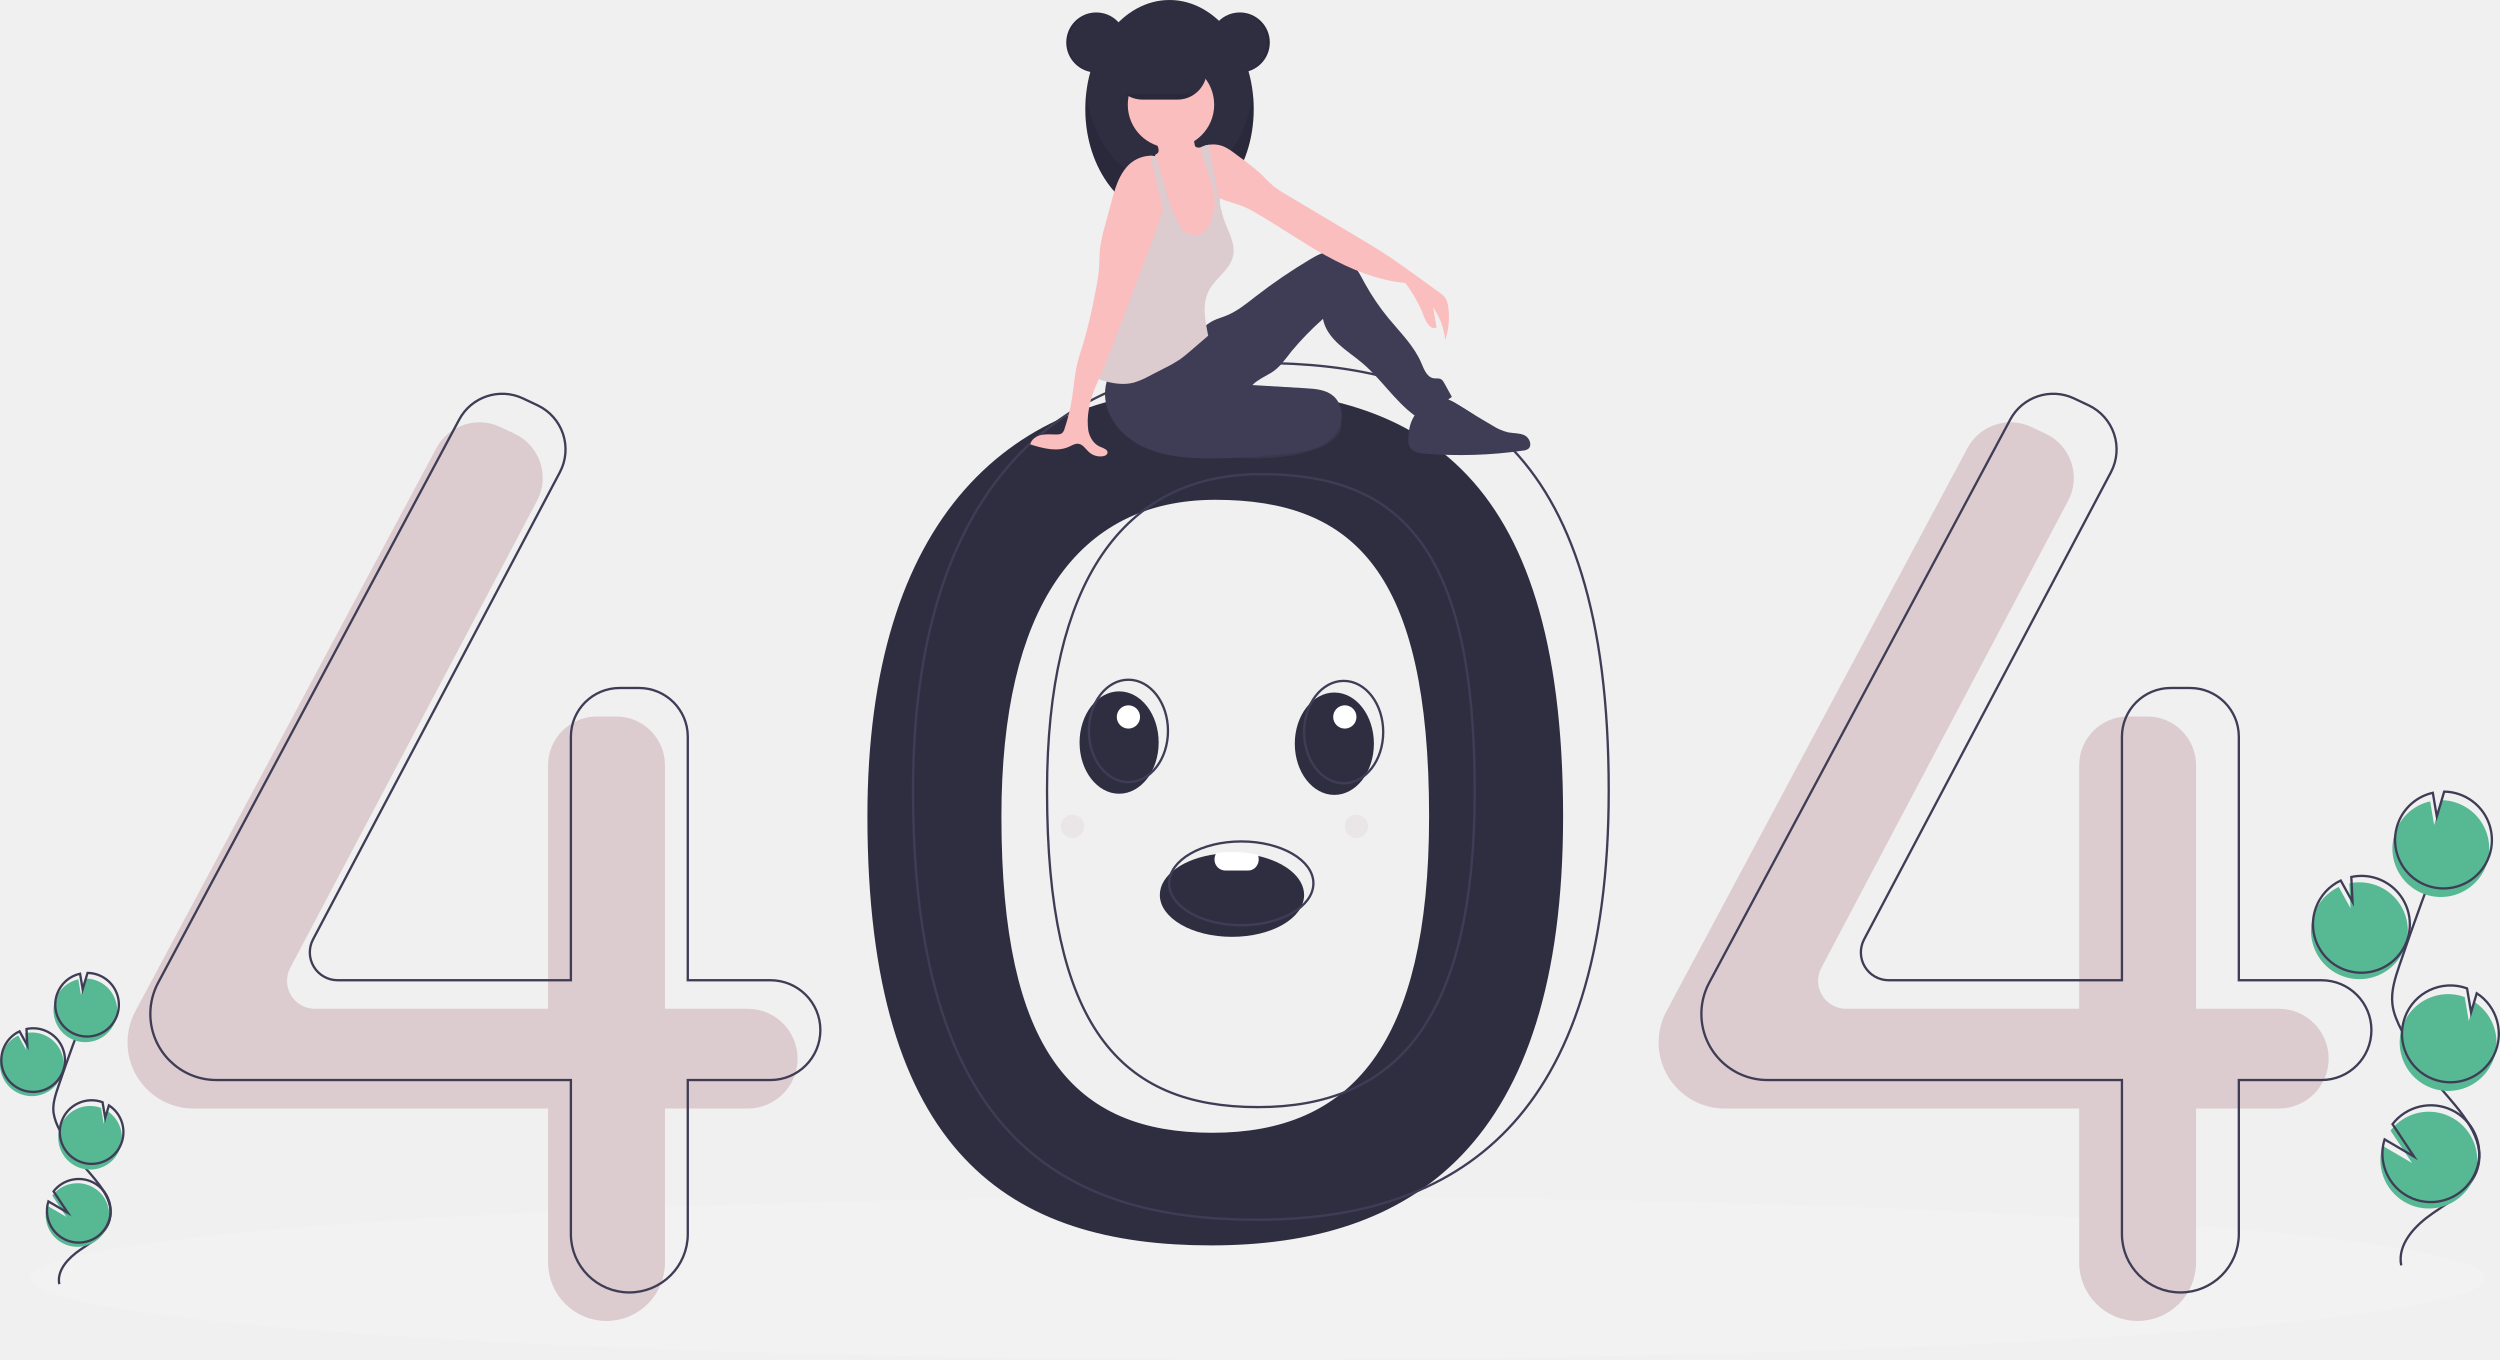
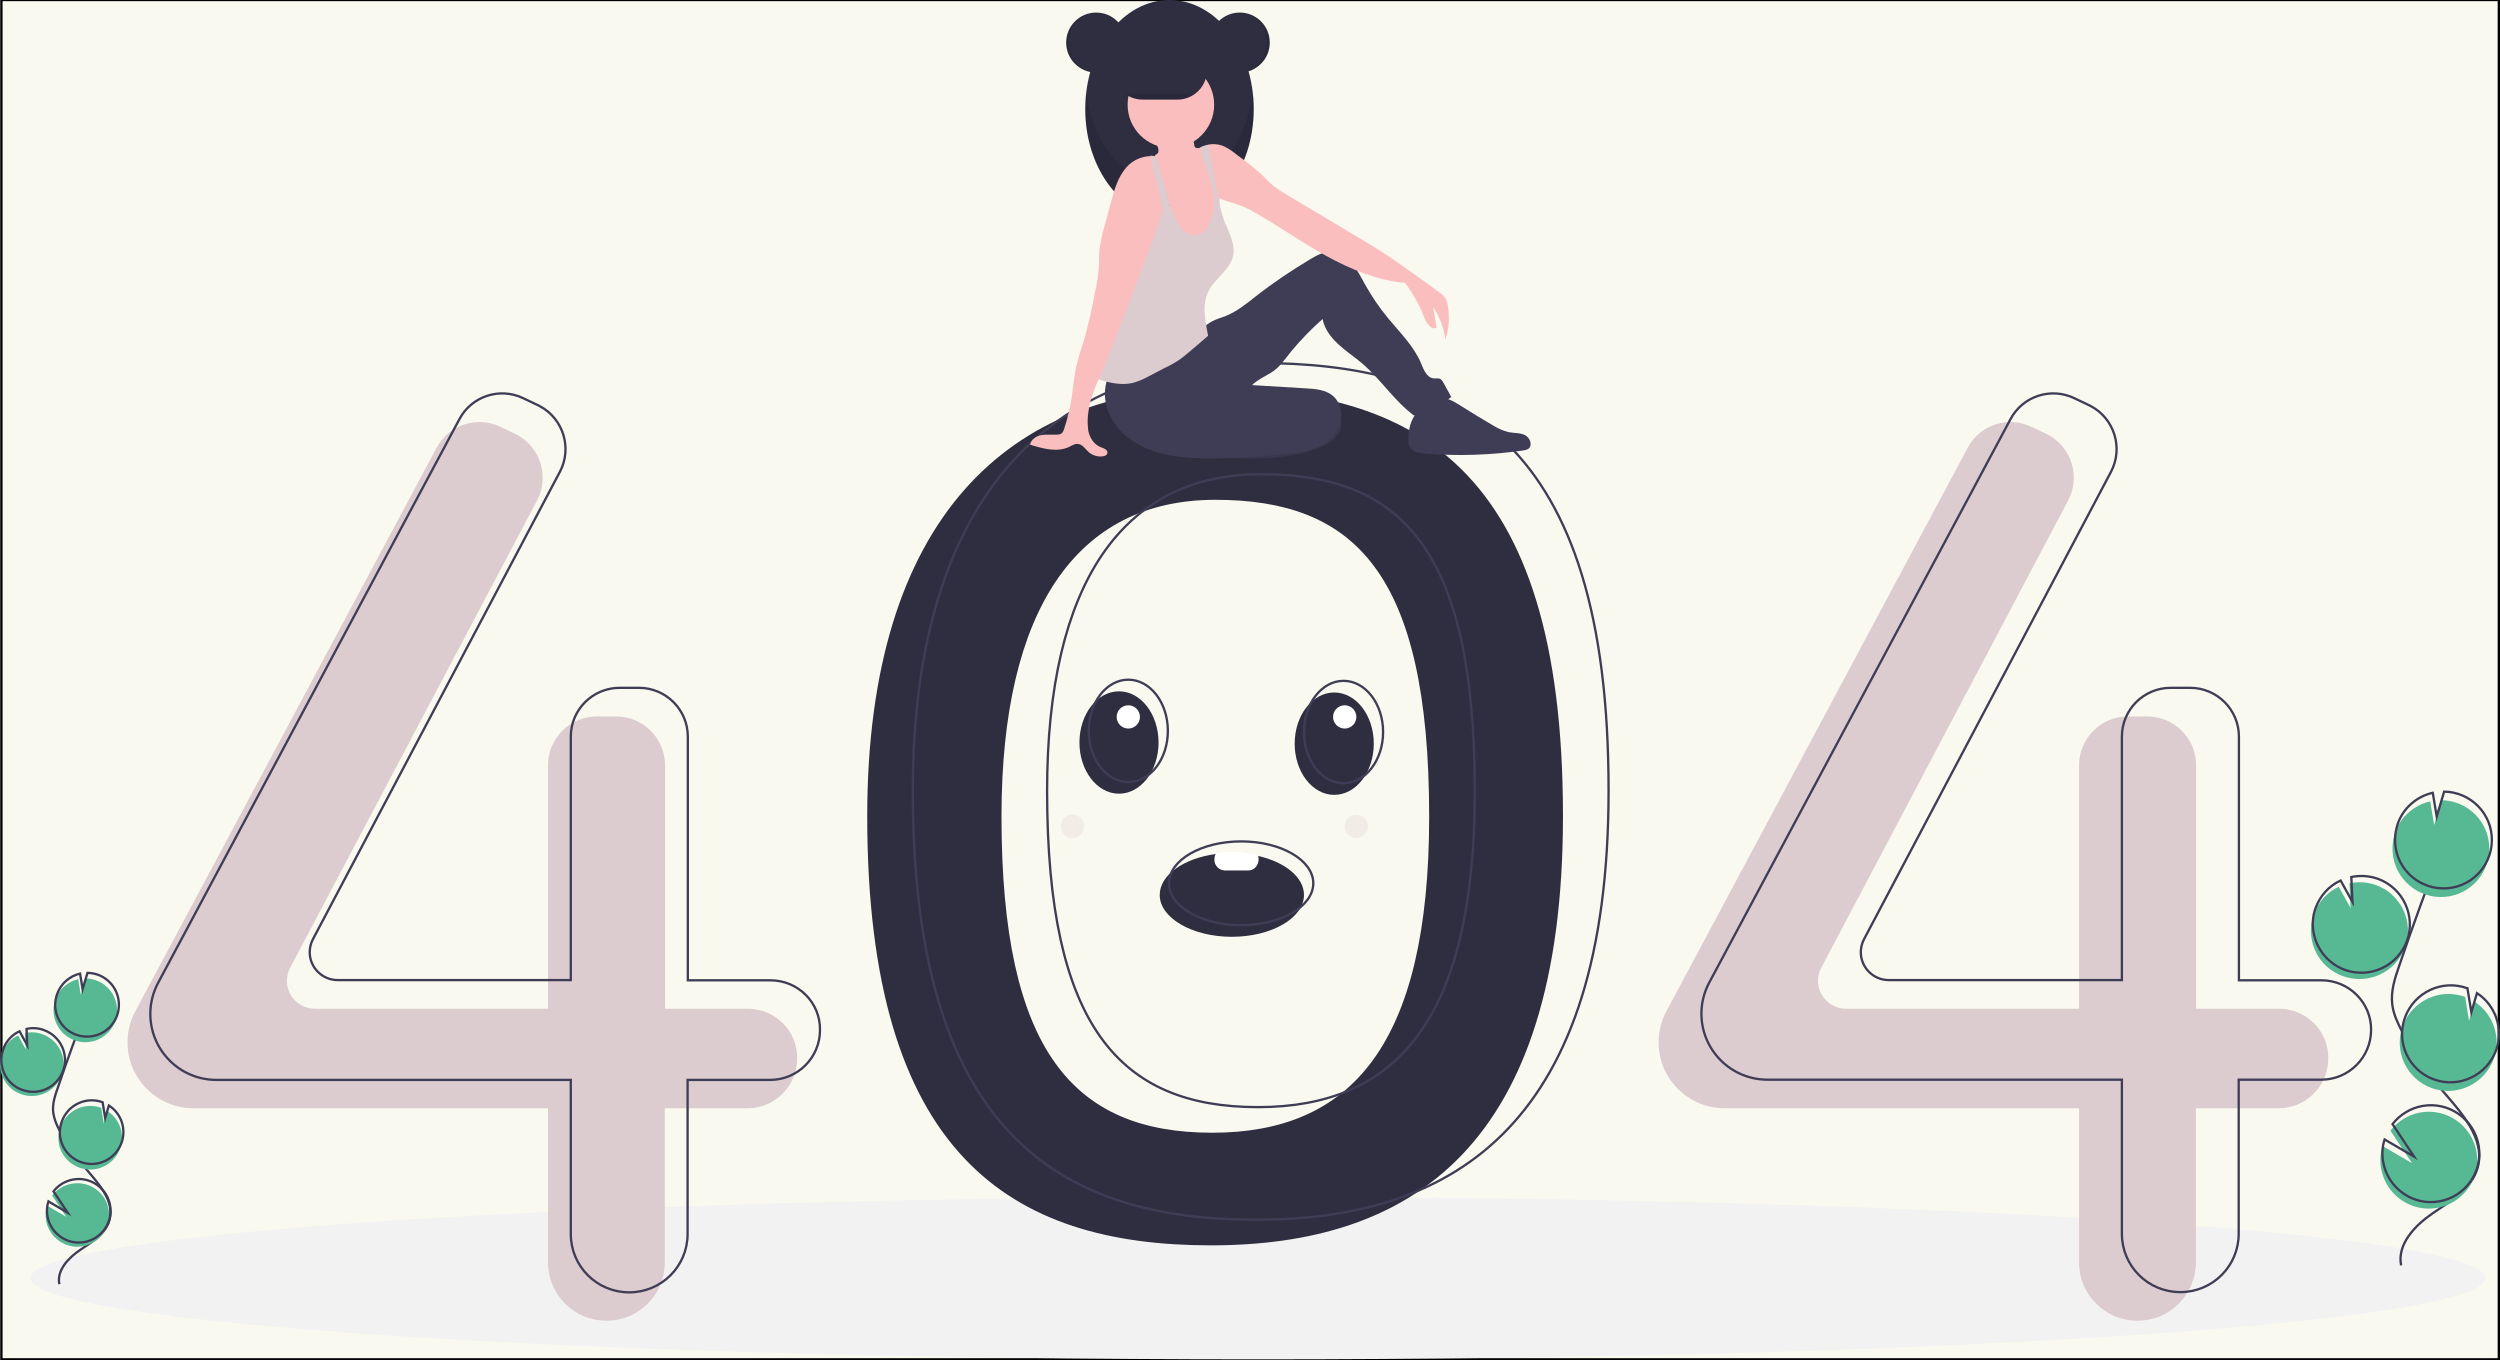
- <svg xmlns="http://www.w3.org/2000/svg" id="fd59ce54-f850-4dfc-bc34-dd7d379d600e" data-name="Layer 1" width="1074.392" height="584.231" viewBox="0 0 1074.392 584.231">
-   <ellipse cx="540.643" cy="549.309" rx="527.5" ry="34.922" fill="#f2f2f2" />
-   <path d="M583.48,324.894c-85.944,0-147.651,55.139-147.651,183.798,0,145.813,61.707,184.411,147.651,184.411s151.327-42.274,151.327-184.411C734.807,356.753,669.424,324.894,583.48,324.894Zm.565,319.808c-59.527,0-90.626-34.923-90.626-135.916,0-89.112,32.372-136.105,91.899-136.105s91.899,30.868,91.899,136.105C677.217,607.234,643.572,644.703,584.045,644.703Z" transform="translate(-63.054 -157.8845)" fill="#2f2e41" />
-   <path d="M384.365,591.401H348.831V486.762A20.956,20.956,0,0,0,327.875,465.806h-8.326a20.956,20.956,0,0,0-20.956,20.956V591.401H198.363a11.963,11.963,0,0,1-10.578-17.552l106.082-200.78A20.956,20.956,0,0,0,284.287,344.33l-6.262-2.957a20.956,20.956,0,0,0-27.429,9.07L121.214,592.475a28.416,28.416,0,0,0-3.356,13.396v0a28.416,28.416,0,0,0,28.416,28.416H298.593v66.167a25.119,25.119,0,0,0,25.119,25.119h0a25.119,25.119,0,0,0,25.119-25.119V634.287h35.534a21.443,21.443,0,0,0,21.443-21.443v0A21.443,21.443,0,0,0,384.365,591.401Z" transform="translate(-63.054 -157.8845)" fill="#dccccf" />
-   <path d="M1042.362,591.401h-35.534V486.762A20.956,20.956,0,0,0,985.872,465.806h-8.326a20.956,20.956,0,0,0-20.956,20.956V591.401H856.359a11.963,11.963,0,0,1-10.578-17.552L951.864,373.069A20.956,20.956,0,0,0,942.284,344.33l-6.262-2.957a20.956,20.956,0,0,0-27.429,9.07L779.211,592.475a28.416,28.416,0,0,0-3.356,13.396v0a28.416,28.416,0,0,0,28.416,28.416H956.589v66.167a25.119,25.119,0,0,0,25.119,25.119h0a25.119,25.119,0,0,0,25.119-25.119V634.287h35.534a21.443,21.443,0,0,0,21.443-21.443v0A21.443,21.443,0,0,0,1042.362,591.401Z" transform="translate(-63.054 -157.8845)" fill="#dccccf" />
-   <path d="M394.168,579.148H358.634V474.509a20.956,20.956,0,0,0-20.956-20.956h-8.326a20.956,20.956,0,0,0-20.956,20.956V579.148H208.165a11.963,11.963,0,0,1-10.578-17.552L303.67,360.816a20.956,20.956,0,0,0-9.58-28.739l-6.262-2.957a20.956,20.956,0,0,0-27.429,9.07L131.017,580.222a28.416,28.416,0,0,0-3.356,13.396v0a28.416,28.416,0,0,0,28.416,28.416H308.395v66.167a25.119,25.119,0,0,0,25.119,25.119h0a25.119,25.119,0,0,0,25.119-25.119V622.034h35.534a21.443,21.443,0,0,0,21.443-21.443v0A21.443,21.443,0,0,0,394.168,579.148Z" transform="translate(-63.054 -157.8845)" fill="none" stroke="#3f3d56" stroke-miterlimit="10" />
-   <path d="M1060.742,579.148h-35.534V474.509a20.956,20.956,0,0,0-20.956-20.956H995.925a20.956,20.956,0,0,0-20.956,20.956V579.148H874.739a11.963,11.963,0,0,1-10.578-17.552L970.244,360.816a20.956,20.956,0,0,0-9.58-28.739l-6.262-2.957a20.956,20.956,0,0,0-27.429,9.07L797.59,580.222a28.416,28.416,0,0,0-3.356,13.396v0a28.416,28.416,0,0,0,28.416,28.416H974.969v66.167a25.119,25.119,0,0,0,25.119,25.119h0a25.119,25.119,0,0,0,25.119-25.119V622.034h35.534a21.443,21.443,0,0,0,21.443-21.443v0A21.443,21.443,0,0,0,1060.742,579.148Z" transform="translate(-63.054 -157.8845)" fill="none" stroke="#3f3d56" stroke-miterlimit="10" />
-   <path d="M603.085,313.866c-85.944,0-147.651,55.139-147.651,183.798,0,145.813,61.707,184.411,147.651,184.411s151.327-42.274,151.327-184.411C754.412,345.725,689.029,313.866,603.085,313.866Zm.565,319.808c-59.527,0-90.626-34.923-90.626-135.916,0-89.112,32.372-136.105,91.899-136.105s91.899,30.868,91.899,136.105C696.822,596.206,663.177,633.675,603.65,633.675Z" transform="translate(-63.054 -157.8845)" fill="none" stroke="#3f3d56" stroke-miterlimit="10" />
-   <circle cx="471.141" cy="18.25" r="12.901" fill="#2f2e41" />
-   <ellipse cx="502.607" cy="46.885" rx="36.186" ry="46.885" fill="#2f2e41" />
-   <path d="M565.661,237.494c-18.128,0-33.141-17.271-35.776-39.805a60.976,60.976,0,0,0-.41,7.08c0,25.894,16.201,46.885,36.186,46.885s36.186-20.991,36.186-46.885a60.976,60.976,0,0,0-.41-7.08C598.803,220.224,583.789,237.494,565.661,237.494Z" transform="translate(-63.054 -157.8845)" opacity="0.1" />
-   <path d="M639.296,342.073c-.777,3.193-4.128,5.751-7.839,7.538-7.802,3.757-17.425,4.878-26.76,5.254a45.176,45.176,0,0,1-7.144-.132,20.537,20.537,0,0,1-12.251-5.631,1.681,1.681,0,0,1,.044-2.844c4.969-5.459,13.262-8.806,21.616-11.216,6.334-1.827,17.381-6.561,24.29-5.922C637.944,329.739,640.277,338.041,639.296,342.073Z" transform="translate(-63.054 -157.8845)" fill="#3f3d56" />
-   <path d="M639.296,342.073c-.777,3.193-4.128,5.751-7.839,7.538-7.802,3.757-17.425,4.878-26.76,5.254a45.176,45.176,0,0,1-7.144-.132,20.537,20.537,0,0,1-12.251-5.631,1.681,1.681,0,0,1,.044-2.844c4.969-5.459,13.262-8.806,21.616-11.216,6.334-1.827,17.381-6.561,24.29-5.922C637.944,329.739,640.277,338.041,639.296,342.073Z" transform="translate(-63.054 -157.8845)" opacity="0.1" />
-   <path d="M540.098,318.206a19.77,19.77,0,0,0-1.199,15.075,26.339,26.339,0,0,0,8.829,12.497c10.095,8.092,23.988,9.205,36.925,9.093a284.649,284.649,0,0,0,33.905-2.324,40.538,40.538,0,0,0,11.001-2.554c4.222-1.827,7.933-5.178,9.436-9.526s.436-9.672-3.134-12.574c-3.137-2.55-7.463-2.9-11.498-3.143l-23.088-1.387c2.281-2.308,5.318-3.614,8.096-5.292,3.685-2.226,6.134-5.965,8.813-9.335a129.001,129.001,0,0,1,13.439-13.817c.751,4.31,3.478,7.85,6.687,10.824s6.908,5.368,10.244,8.2c8.079,6.858,13.896,16.167,22.392,22.5a43.829,43.829,0,0,0,16.049-8.012l-3.302-5.981a3.94,3.94,0,0,0-1.245-1.553c-.935-.575-2.14-.279-3.225-.441-2.901-.435-4.168-3.784-5.306-6.487-3.125-7.422-9.108-13.18-14.218-19.404a98.009,98.009,0,0,1-9.996-14.723c-1.717-3.102-3.288-6.331-5.617-9.003s-5.594-4.773-9.139-4.781c-3.132-.007-6.021,1.584-8.714,3.183a230.477,230.477,0,0,0-23.63,16.099c-3.944,3.062-7.863,6.296-12.489,8.174-1.947.79-4,1.331-5.869,2.292-3.273,1.684-5.757,4.534-8.431,7.064C566.277,311.892,553.219,317.738,540.098,318.206Z" transform="translate(-63.054 -157.8845)" fill="#3f3d56" />
-   <path d="M588.374,253.983a23.774,23.774,0,0,1-1.734,8.033,10.045,10.045,0,0,1-5.768,5.573,12.375,12.375,0,0,1-5.623.182,10.882,10.882,0,0,1-4.582-1.561c-2.165-1.488-3.244-4.144-3.637-6.743-.393-2.596-.217-5.249-.469-7.863a42.944,42.944,0,0,0-1.202-6.255c-.17-.683-.343-1.362-.513-2.042-.167-.68-.33-1.359-.481-2.039-.138-.639-.267-1.281-.378-1.926-.091-.544-.173-1.092-.233-1.643a18.423,18.423,0,0,0-.809-4.811,14.607,14.607,0,0,0-1.687-2.854c-.286-.409-.563-.818-.818-1.243a5.89,5.89,0,0,1-.972-3.748,3.286,3.286,0,0,1,.148-.601c.025-.076.053-.151.085-.223A1.802,1.802,0,0,0,560.932,223.07a3.433,3.433,0,0,0-.148-1.778,11.318,11.318,0,0,0-.96-2.288c-.264-.478-1.161-1.34-1.167-1.888-.013-1.101,2.14-1.989,3.011-2.423a16.796,16.796,0,0,1,8.597-1.743c1.904.129,3.968.714,5.019,2.31.944,1.438.818,3.301,1.221,4.972a1.471,1.471,0,0,0,.299.664,1.341,1.341,0,0,0,.739.34,4.549,4.549,0,0,0,1.416.057h.003a2.931,2.931,0,0,0,.371-.054,4.957,4.957,0,0,0,2.033-.878q.585-.156,1.18-.255a.251.251,0,0,0,.047-.009c1.576,4.975,1.781,10.308,3.071,15.374.639,2.52,1.554,5.009,1.683,7.602.009.113.013.23.016.346.019.834-.047,1.674-.013,2.505a6.981,6.981,0,0,0,.126,1.114,15.611,15.611,0,0,0,.525,1.743l.009.028c.06.183.116.368.164.554.035.135.066.267.091.403l.003.009A14.938,14.938,0,0,1,588.374,253.983Z" transform="translate(-63.054 -157.8845)" fill="#fbbebe" />
-   <circle cx="503.237" cy="44.997" r="18.565" fill="#fbbebe" />
-   <path d="M684.157,304.033a30.445,30.445,0,0,0-5.236-14.103q.722,4.295,1.447,8.587a3.214,3.214,0,0,1-3.367-1.035,10.337,10.337,0,0,1-1.765-3.276,67.466,67.466,0,0,0-8.21-14.736c-11.819-.985-23.502-5.884-33.896-11.595-10.396-5.708-20.126-12.552-30.384-18.502a43.573,43.573,0,0,0-5.544-2.832c-3.21-1.287-6.812-1.954-9.855-3.468-.204-.101-.409-.208-.61-.318a12.578,12.578,0,0,1-1.945-1.306,10.344,10.344,0,0,1-.931-.856,20.351,20.351,0,0,1-3.559-5.953c-1.633-3.612-2.215-7.97-3.845-11.583a11.203,11.203,0,0,1,2.502-1.765h.003c.132-.069.264-.135.4-.198a11.94,11.94,0,0,1,2.004-.733q.585-.156,1.18-.255a.251.251,0,0,0,.047-.009,11.566,11.566,0,0,1,5.491.434c2.587.875,4.767,2.621,6.941,4.273a114.02,114.02,0,0,1,10.148,8.049c1.794,1.718,3.43,3.606,5.359,5.167a42.144,42.144,0,0,0,5.057,3.351q15.656,9.327,31.315,18.65c3.534,2.105,7.07,4.21,10.526,6.438,5.249,3.386,10.308,7.055,15.365,10.721q4.47,3.238,8.936,6.479a9.728,9.728,0,0,1,2.533,2.341,8.472,8.472,0,0,1,1.123,3.433A31.387,31.387,0,0,1,684.157,304.033Z" transform="translate(-63.054 -157.8845)" fill="#fbbebe" />
-   <path d="M592.977,267.944c-1.252,5.617-6.929,9.012-9.896,13.946-3.688,6.123-2.184,13.241-.799,20.255q-3.795,3.271-7.593,6.542c-1.397,1.199-2.794,2.404-4.298,3.464a57.351,57.351,0,0,1-6.86,3.94q-3.361,1.728-6.721,3.458a32.128,32.128,0,0,1-6.58,2.788c-4.415,1.133-9.103.34-13.471-.972a6.088,6.088,0,0,1-1.473-.601,2.394,2.394,0,0,1-.699-.632,3.911,3.911,0,0,1-.444-2.539c.444-7.351,2.24-14.547,4.031-21.69a85.26,85.26,0,0,1,3.848-12.577,85.077,85.077,0,0,1,5.415-10.151,68.368,68.368,0,0,1,7.929-11.514,18.479,18.479,0,0,0,3.675-4.739c1.117-2.549.686-5.472.913-8.247a17.148,17.148,0,0,1,1.633-6.007v-.003a17.093,17.093,0,0,1,1.743-2.882q.458,1.067.916,2.13.302.699.598,1.394.387.897.768,1.787,1.1,2.558,2.196,5.113a21.59,21.59,0,0,0,3.335,5.944,6.499,6.499,0,0,0,11.123-.853,21.261,21.261,0,0,0,2.272-6.013,19.215,19.215,0,0,0,.252-7.835c-.758-5.009-2.889-10.126-4.437-14.78a14.945,14.945,0,0,1-1.079-4.871,3.351,3.351,0,0,1,.057-.56c.009-.047.019-.098.028-.145a11.94,11.94,0,0,1,2.004-.733q.585-.156,1.18-.255,2.044,11.064,4.094,22.127c.032.173.066.346.098.522.195,1.057.393,2.115.614,3.169.198.957.412,1.91.651,2.857l.009.028c.082.321.167.639.255.957l.003.009c.242.868.513,1.731.818,2.58C590.938,257.475,594.164,262.629,592.977,267.944Z" transform="translate(-63.054 -157.8845)" fill="#dccccf" />
-   <path d="M668.321,346.877a6.583,6.583,0,0,0,.61,3.143c1.162,2.124,3.95,2.606,6.362,2.805a188.377,188.377,0,0,0,42.266-1.288,4.886,4.886,0,0,0,2.151-.668c1.99-1.395.763-4.795-1.41-5.884s-4.751-.826-7.135-1.297a22.479,22.479,0,0,1-6.678-2.896q-7.252-4.167-14.293-8.688c-2.795-1.795-6.093-3.71-9.24-2.646C672.43,332.343,668.265,337.681,668.321,346.877Z" transform="translate(-63.054 -157.8845)" fill="#3f3d56" />
-   <path d="M564.437,240.874v.003c-.022.132-.044.261-.072.39-.035.214-.076.431-.116.645-.39,1.998-.868,3.987-1.419,5.963-1.51,5.459-3.534,10.831-5.541,16.123q-8.081,21.287-16.164,42.577c-1.359,3.575-2.716,7.152-4.261,10.654-.516,1.167-1.048,2.344-1.576,3.534-1.894,4.257-3.713,8.653-4.317,13.184a27.45,27.45,0,0,0-.192,9.04c.604,2.97,2.407,5.872,5.23,6.97,1.378.538,3.351,1.259,2.974,2.69-.204.787-1.098,1.171-1.901,1.303a7.312,7.312,0,0,1-5.966-1.718c-1.507-1.337-2.665-3.417-4.67-3.641-1.388-.151-2.665.68-3.936,1.262-5.186,2.369-11.227.711-16.674-.972.428-2.206,2.643-3.66,4.843-4.1,2.199-.444,4.474-.129,6.718-.189a3.51,3.51,0,0,0,2.042-.525,3.705,3.705,0,0,0,1.101-1.882,78.964,78.964,0,0,0,3.213-13.147c.724-4.666,1.026-9.405,2.058-14.015.802-3.597,2.042-7.08,3.106-10.61a224.682,224.682,0,0,0,5.06-22.077,78.02,78.02,0,0,0,1.425-9.368c.179-2.612.094-5.236.346-7.838a60.888,60.888,0,0,1,2.111-9.997q1.444-5.348,2.885-10.689c1.425-5.271,2.955-10.746,6.567-14.843a13.962,13.962,0,0,1,10.028-4.789,9.882,9.882,0,0,1,2.13.23c.116.028.233.057.349.088a8.634,8.634,0,0,1,2.174.9c1.114-.708,1.68-.459,2.42.632a6.973,6.973,0,0,1,.881,3.795A52.424,52.424,0,0,1,564.437,240.874Z" transform="translate(-63.054 -157.8845)" fill="#fbbebe" />
-   <path d="M565.661,245.046l-.047.047-.255.255-2.53,2.527-1.24-5.208-4.251-17.854a9.882,9.882,0,0,1,2.13.23,3.286,3.286,0,0,1,.148-.601l.201.689,1.441,4.902,2.728,9.308.45,1.532v.003Z" transform="translate(-63.054 -157.8845)" fill="#dccccf" />
-   <path d="M581.715,188.087a12.582,12.582,0,0,1-3.7,8.896,12.314,12.314,0,0,1-1.36,1.176,12.528,12.528,0,0,1-7.536,2.524H554.023a12.59,12.59,0,0,1,0-25.18h15.096A12.629,12.629,0,0,1,581.715,188.087Z" transform="translate(-63.054 -157.8845)" fill="#2f2e41" />
-   <circle cx="532.815" cy="18.25" r="12.901" fill="#2f2e41" />
-   <path d="M595.554,163.234c-.158,0-.315.006-.472.012a12.898,12.898,0,0,1,0,25.778c.157.006.314.012.472.012a12.901,12.901,0,1,0,0-25.802Z" transform="translate(-63.054 -157.8845)" opacity="0.1" />
-   <path d="M534.195,163.234c.158,0,.315.006.472.012a12.898,12.898,0,0,0,0,25.778c-.157.006-.314.012-.472.012a12.901,12.901,0,0,1,0-25.802Z" transform="translate(-63.054 -157.8845)" opacity="0.1" />
-   <path d="M576.655,198.159a12.528,12.528,0,0,1-7.536,2.524H554.023a12.528,12.528,0,0,1-7.536-2.524Z" transform="translate(-63.054 -157.8845)" opacity="0.1" />
-   <path d="M674.14,291.64s3.252,9.372,6.229,6.876L677.996,286.267Z" transform="translate(-63.054 -157.8845)" fill="#fbbebe" />
-   <path d="M1069.918,577.434a20.813,20.813,0,1,0,2.772-39.915l.521,10.712-5.068-9.18a20.734,20.734,0,0,0-10.684,11.723,20.408,20.408,0,0,0-1.197,5.63A20.809,20.809,0,0,0,1069.918,577.434Z" transform="translate(-63.054 -157.8845)" fill="#57b894" />
-   <path d="M1094.995,701.678c-1.789-9.11,5.963-17.187,13.621-22.437s16.605-10.408,19.218-19.317c3.755-12.804-7.43-24.53-16.136-34.642a125.3,125.3,0,0,1-16.524-24.557c-1.811-3.533-3.476-7.225-3.952-11.166-.686-5.675,1.137-11.323,2.974-16.737q9.179-27.052,19.628-53.65" transform="translate(-63.054 -157.8845)" fill="none" stroke="#3f3d56" stroke-miterlimit="10" />
-   <path d="M1070.775,574.676a20.813,20.813,0,1,0,2.772-39.915l.521,10.712-5.068-9.18a20.734,20.734,0,0,0-10.684,11.723,20.408,20.408,0,0,0-1.197,5.63A20.809,20.809,0,0,0,1070.775,574.676Z" transform="translate(-63.054 -157.8845)" fill="none" stroke="#3f3d56" stroke-miterlimit="10" />
-   <path d="M1092.451,515.473a20.788,20.788,0,0,1,14.98-13.198l1.714,10.184,3.177-10.696a20.81,20.81,0,1,1-19.871,13.71Z" transform="translate(-63.054 -157.8845)" fill="#57b894" />
-   <path d="M1093.594,511.795a20.788,20.788,0,0,1,14.98-13.198l1.714,10.184,3.177-10.696a20.81,20.81,0,1,1-19.871,13.71Z" transform="translate(-63.054 -157.8845)" fill="none" stroke="#3f3d56" stroke-miterlimit="10" />
-   <path d="M1108.045,625.489a20.81,20.81,0,0,0,18.419-37.023l-2.441,8.219-1.731-10.304a.362.362,0,0,0-.053-.02,20.811,20.811,0,1,0-14.194,39.127Z" transform="translate(-63.054 -157.8845)" fill="#57b894" />
-   <path d="M1109.035,621.764a20.81,20.81,0,0,0,18.419-37.023l-2.441,8.219-1.731-10.304a.362.362,0,0,0-.053-.02,20.811,20.811,0,1,0-14.194,39.127Z" transform="translate(-63.054 -157.8845)" fill="none" stroke="#3f3d56" stroke-miterlimit="10" />
-   <path d="M1086.378,660.051a20.801,20.801,0,1,0,4.011-16.297l9.273,13.957-12.67-7.408A20.616,20.616,0,0,0,1086.378,660.051Z" transform="translate(-63.054 -157.8845)" fill="#57b894" />
-   <path d="M1087.235,657.294a20.801,20.801,0,1,0,4.011-16.297l9.273,13.957-12.67-7.408A20.616,20.616,0,0,0,1087.235,657.294Z" transform="translate(-63.054 -157.8845)" fill="none" stroke="#3f3d56" stroke-miterlimit="10" />
-   <path d="M72.061,628.133a13.674,13.674,0,1,0,1.821-26.225l.342,7.038-3.33-6.032a13.623,13.623,0,0,0-7.019,7.702,13.409,13.409,0,0,0-.787,3.699A13.672,13.672,0,0,0,72.061,628.133Z" transform="translate(-63.054 -157.8845)" fill="#57b894" />
-   <path d="M88.538,709.763c-1.175-5.986,3.918-11.292,8.949-14.741s10.91-6.838,12.626-12.692c2.467-8.412-4.882-16.117-10.601-22.76A82.324,82.324,0,0,1,88.656,643.436a22.21,22.21,0,0,1-2.597-7.336c-.451-3.729.747-7.439,1.954-10.996q6.031-17.773,12.896-35.249" transform="translate(-63.054 -157.8845)" fill="none" stroke="#3f3d56" stroke-miterlimit="10" />
-   <path d="M72.625,626.321a13.674,13.674,0,1,0,1.821-26.225l.342,7.038L71.458,601.103a13.623,13.623,0,0,0-7.019,7.702,13.409,13.409,0,0,0-.787,3.699A13.672,13.672,0,0,0,72.625,626.321Z" transform="translate(-63.054 -157.8845)" fill="none" stroke="#3f3d56" stroke-miterlimit="10" />
-   <path d="M86.866,587.423a13.658,13.658,0,0,1,9.842-8.671l1.126,6.691,2.087-7.027a13.673,13.673,0,1,1-13.055,9.007Z" transform="translate(-63.054 -157.8845)" fill="#57b894" />
-   <path d="M87.617,585.007a13.658,13.658,0,0,1,9.842-8.671l1.126,6.691L100.673,576a13.673,13.673,0,1,1-13.055,9.007Z" transform="translate(-63.054 -157.8845)" fill="none" stroke="#3f3d56" stroke-miterlimit="10" />
-   <path d="M97.112,659.706a13.673,13.673,0,0,0,12.102-24.325l-1.604,5.4-1.137-6.77a.238.238,0,0,0-.035-.013,13.673,13.673,0,1,0-9.326,25.707Z" transform="translate(-63.054 -157.8845)" fill="#57b894" />
-   <path d="M97.762,657.259a13.673,13.673,0,0,0,12.102-24.325l-1.604,5.4-1.137-6.77a.238.238,0,0,0-.035-.013,13.673,13.673,0,1,0-9.326,25.707Z" transform="translate(-63.054 -157.8845)" fill="none" stroke="#3f3d56" stroke-miterlimit="10" />
-   <path d="M82.876,682.414a13.667,13.667,0,1,0,2.635-10.708l6.092,9.17-8.324-4.867A13.545,13.545,0,0,0,82.876,682.414Z" transform="translate(-63.054 -157.8845)" fill="#57b894" />
-   <path d="M83.439,680.602a13.667,13.667,0,1,0,2.635-10.708l6.092,9.17-8.324-4.867A13.545,13.545,0,0,0,83.439,680.602Z" transform="translate(-63.054 -157.8845)" fill="none" stroke="#3f3d56" stroke-miterlimit="10" />
-   <ellipse cx="480.946" cy="319.115" rx="17" ry="22" fill="#2f2e41" />
-   <ellipse cx="573.446" cy="319.615" rx="17" ry="22" fill="#2f2e41" />
-   <path d="M623.5,542.5c0,9.94-13.88,18-31,18s-31-8.06-31-18c0-8.61,10.41-15.81,24.32-17.57a50.104,50.104,0,0,1,6.68-.43,50.699,50.699,0,0,1,11.13,1.2C615.25,528.29,623.5,534.84,623.5,542.5Z" transform="translate(-63.054 -157.8845)" fill="#2f2e41" />
-   <ellipse cx="484.946" cy="314.115" rx="17" ry="22" fill="none" stroke="#3f3d56" stroke-miterlimit="10" />
-   <ellipse cx="577.446" cy="314.615" rx="17" ry="22" fill="none" stroke="#3f3d56" stroke-miterlimit="10" />
-   <ellipse cx="533.446" cy="379.615" rx="31" ry="18" fill="none" stroke="#3f3d56" stroke-miterlimit="10" />
-   <path d="M604,527.2a4.937,4.937,0,0,1-1.32,3.392A4.339,4.339,0,0,1,599.5,532h-10a4.664,4.664,0,0,1-4.5-4.8,4.905,4.905,0,0,1,.82-2.741A47.02,47.02,0,0,1,592.5,524a47.665,47.665,0,0,1,11.13,1.28A5.067,5.067,0,0,1,604,527.2Z" transform="translate(-63.054 -157.8845)" fill="#fff" />
-   <circle cx="484.946" cy="308.115" r="5" fill="#fff" />
-   <circle cx="577.946" cy="308.115" r="5" fill="#fff" />
-   <circle cx="582.946" cy="355.115" r="5" fill="#dccccf" opacity="0.3" />
-   <circle cx="460.946" cy="355.115" r="5" fill="#dccccf" opacity="0.3" />
+ <svg xmlns="http://www.w3.org/2000/svg" version="1.1" id="fd59ce54-f850-4dfc-bc34-dd7d379d600e" x="0px" y="0px" viewBox="0 0 1074.4 584.2" style="enable-background:new 0 0 1074.4 584.2;" xml:space="preserve">
+   <style type="text/css">
+ 	.st0{fill:#F9F9EF;stroke:#000000;stroke-miterlimit:10;}
+ 	.st1{fill:#F2F2F2;}
+ 	.st2{fill:#2F2E41;}
+ 	.st3{fill:#DCCCCF;}
+ 	.st4{fill:none;stroke:#3F3D56;stroke-miterlimit:10;}
+ 	.st5{opacity:0.1;enable-background:new    ;}
+ 	.st6{fill:#3F3D56;}
+ 	.st7{fill:#FBBEBE;}
+ 	.st8{fill:#57B894;}
+ 	.st9{fill:#FFFFFF;}
+ 	.st10{opacity:0.3;fill:#DCCCCF;enable-background:new    ;}
+ </style>
+   <rect x="0.6" class="st0" width="1073.3" height="584.2" />
+   <ellipse class="st1" cx="540.6" cy="549.3" rx="527.5" ry="34.9" />
+   <path class="st2" d="M520.4,167c-85.9,0-147.7,55.1-147.7,183.8c0,145.8,61.7,184.4,147.7,184.4s151.3-42.3,151.3-184.4  C671.8,198.9,606.4,167,520.4,167z M521,486.8c-59.5,0-90.6-34.9-90.6-135.9c0-89.1,32.4-136.1,91.9-136.1s91.9,30.9,91.9,136.1  C614.2,449.3,580.5,486.8,521,486.8z" />
+   <path class="st3" d="M321.3,433.5h-35.5V328.9c0-11.6-9.4-21-21-21h-8.3c-11.6,0-21,9.4-21,21l0,0v104.6H135.3c-6.6,0-12-5.4-12-12  c0-1.9,0.5-3.9,1.4-5.6l106.1-200.8c5.4-10.2,1.5-22.9-8.7-28.3c-0.3-0.1-0.6-0.3-0.8-0.4l-6.3-3c-10.1-4.8-22.2-0.8-27.4,9.1  l-129.4,242c-2.2,4.1-3.4,8.7-3.4,13.4l0,0c0,15.7,12.7,28.4,28.4,28.4c0,0,0,0,0,0h152.3v66.2c0,13.9,11.2,25.1,25.1,25.1l0,0h0  c13.9,0,25.1-11.2,25.1-25.1l0,0v-66.2h35.5c11.8,0,21.4-9.6,21.4-21.4l0,0C342.8,443.1,333.2,433.5,321.3,433.5L321.3,433.5z" />
+   <path class="st3" d="M979.3,433.5h-35.5V328.9c0-11.6-9.4-21-21-21h-8.3c-11.6,0-21,9.4-21,21l0,0v104.6H793.3c-6.6,0-12-5.4-12-12  c0-1.9,0.5-3.9,1.4-5.6l106.1-200.8c5.4-10.2,1.5-22.9-8.7-28.3c-0.3-0.1-0.6-0.3-0.8-0.4l-6.3-3c-10.1-4.8-22.2-0.8-27.4,9.1  l-129.4,242c-2.2,4.1-3.4,8.7-3.4,13.4l0,0c0,15.7,12.7,28.4,28.4,28.4l0,0h152.3v66.2c0,13.9,11.2,25.1,25.1,25.1c0,0,0,0,0,0l0,0  c13.9,0,25.1-11.2,25.1-25.1c0,0,0,0,0,0v-66.2h35.5c11.8,0,21.4-9.6,21.4-21.4l0,0l0,0C1000.8,443.1,991.2,433.5,979.3,433.5  L979.3,433.5z" />
+   <path class="st4" d="M331.1,421.3h-35.5V316.6c0-11.6-9.4-21-21-21l0,0h-8.3c-11.6,0-21,9.4-21,21v0v104.6H145.1  c-6.6,0-12-5.4-12-12c0-1.9,0.5-3.9,1.4-5.6l106.1-200.8c5.4-10.2,1.5-22.9-8.7-28.3c-0.3-0.1-0.6-0.3-0.8-0.4l-6.3-3  c-10.1-4.8-22.2-0.8-27.4,9.1L68,422.3c-2.2,4.1-3.4,8.7-3.4,13.4l0,0c0,15.7,12.7,28.4,28.4,28.4h152.3v66.2  c0,13.9,11.2,25.1,25.1,25.1l0,0h0c13.9,0,25.1-11.2,25.1-25.1l0,0v-66.2h35.5c11.8,0,21.4-9.6,21.4-21.4l0,0  C352.6,430.9,343,421.3,331.1,421.3z" />
+   <path class="st4" d="M997.7,421.3h-35.5V316.6c0-11.6-9.4-21-21-21l0,0h-8.3c-11.6,0-21,9.4-21,21v0v104.6H811.7  c-6.6,0-12-5.4-12-12c0-1.9,0.5-3.9,1.4-5.6l106.1-200.8c5.4-10.2,1.5-22.9-8.7-28.3c-0.3-0.1-0.6-0.3-0.8-0.4l-6.3-3  c-10.1-4.8-22.2-0.8-27.4,9.1l-129.4,242c-2.2,4.1-3.4,8.7-3.4,13.4l0,0c0,15.7,12.7,28.4,28.4,28.4l0,0h152.3v66.2  c0,13.9,11.2,25.1,25.1,25.1c0,0,0,0,0,0l0,0c13.9,0,25.1-11.2,25.1-25.1c0,0,0,0,0,0v-66.2h35.5c11.8,0,21.4-9.6,21.4-21.4l0,0l0,0  C1019.1,430.9,1009.5,421.3,997.7,421.3C997.7,421.3,997.7,421.3,997.7,421.3z" />
+   <path class="st4" d="M540,156c-85.9,0-147.7,55.1-147.7,183.8c0,145.8,61.7,184.4,147.7,184.4s151.3-42.3,151.3-184.4  C691.4,187.8,626,156,540,156z M540.6,475.8c-59.5,0-90.6-34.9-90.6-135.9c0-89.1,32.4-136.1,91.9-136.1s91.9,30.9,91.9,136.1  C633.8,438.3,600.1,475.8,540.6,475.8L540.6,475.8z" />
+   <circle class="st2" cx="471.1" cy="18.3" r="12.9" />
+   <ellipse class="st2" cx="502.6" cy="46.9" rx="36.2" ry="46.9" />
+   <path class="st5" d="M502.6,79.6c-18.1,0-33.1-17.3-35.8-39.8c-0.3,2.4-0.4,4.7-0.4,7.1c0,25.9,16.2,46.9,36.2,46.9  s36.2-21,36.2-46.9c0-2.4-0.1-4.7-0.4-7.1C535.7,62.3,520.7,79.6,502.6,79.6z" />
+   <path class="st6" d="M576.2,184.2c-0.8,3.2-4.1,5.8-7.8,7.5c-7.8,3.8-17.4,4.9-26.8,5.3c-2.4,0.1-4.8,0.1-7.1-0.1  c-4.6-0.4-8.9-2.4-12.3-5.6c-0.8-0.5-1-1.5-0.5-2.3c0.1-0.2,0.3-0.4,0.5-0.5c5-5.5,13.3-8.8,21.6-11.2c6.3-1.8,17.4-6.6,24.3-5.9  C574.9,171.9,577.2,180.2,576.2,184.2z" />
+   <path class="st5" d="M576.2,184.2c-0.8,3.2-4.1,5.8-7.8,7.5c-7.8,3.8-17.4,4.9-26.8,5.3c-2.4,0.1-4.8,0.1-7.1-0.1  c-4.6-0.4-8.9-2.4-12.3-5.6c-0.8-0.5-1-1.5-0.5-2.3c0.1-0.2,0.3-0.4,0.5-0.5c5-5.5,13.3-8.8,21.6-11.2c6.3-1.8,17.4-6.6,24.3-5.9  C574.9,171.9,577.2,180.2,576.2,184.2z" />
+   <path class="st6" d="M477,160.3c-2.4,4.7-2.8,10.1-1.2,15.1c1.6,4.9,4.7,9.3,8.8,12.5c10.1,8.1,24,9.2,36.9,9.1  c11.3-0.1,22.7-0.9,33.9-2.3c3.8-0.3,7.5-1.2,11-2.6c4.2-1.8,7.9-5.2,9.4-9.5s0.4-9.7-3.1-12.6c-3.1-2.5-7.5-2.9-11.5-3.1l-23.1-1.4  c2.3-2.3,5.3-3.6,8.1-5.3c3.7-2.2,6.1-6,8.8-9.3c4.1-4.9,8.6-9.6,13.4-13.8c0.8,4.3,3.5,7.8,6.7,10.8s6.9,5.4,10.2,8.2  c8.1,6.9,13.9,16.2,22.4,22.5c5.8-1.5,11.3-4.3,16-8l-3.3-6c-0.3-0.6-0.7-1.2-1.2-1.6c-0.9-0.6-2.1-0.3-3.2-0.4  c-2.9-0.4-4.2-3.8-5.3-6.5c-3.1-7.4-9.1-13.2-14.2-19.4c-3.8-4.6-7.1-9.5-10-14.7c-1.7-3.1-3.3-6.3-5.6-9s-5.6-4.8-9.1-4.8  c-3.1,0-6,1.6-8.7,3.2c-8.2,4.9-16.1,10.2-23.6,16.1c-3.9,3.1-7.9,6.3-12.5,8.2c-1.9,0.8-4,1.3-5.9,2.3c-3.3,1.7-5.8,4.5-8.4,7.1  C503.2,154,490.2,159.9,477,160.3z" />
+   <path class="st7" d="M525.3,96.1c-0.1,2.8-0.7,5.5-1.7,8c-1.1,2.6-3.2,4.6-5.8,5.6c-1.8,0.5-3.8,0.6-5.6,0.2  c-1.6-0.2-3.2-0.7-4.6-1.6c-2.2-1.5-3.2-4.1-3.6-6.7c-0.4-2.6-0.2-5.2-0.5-7.9c-0.2-2.1-0.6-4.2-1.2-6.3c-0.2-0.7-0.3-1.4-0.5-2  c-0.2-0.7-0.3-1.4-0.5-2c-0.1-0.6-0.3-1.3-0.4-1.9c-0.1-0.5-0.2-1.1-0.2-1.6c-0.1-1.6-0.3-3.3-0.8-4.8c-0.5-1-1-2-1.7-2.9  c-0.3-0.4-0.6-0.8-0.8-1.2c-0.7-1.1-1.1-2.4-1-3.7c0-0.2,0.1-0.4,0.1-0.6c0-0.1,0.1-0.2,0.1-0.2c0.6-0.2,1-0.6,1.2-1.1  c0.1-0.6,0.1-1.2-0.1-1.8c-0.2-0.8-0.6-1.6-1-2.3c-0.3-0.5-1.2-1.3-1.2-1.9c0-1.1,2.1-2,3-2.4c2.7-1.3,5.6-1.9,8.6-1.7  c1.9,0.1,4,0.7,5,2.3c0.9,1.4,0.8,3.3,1.2,5c0,0.2,0.1,0.5,0.3,0.7c0.2,0.2,0.5,0.3,0.7,0.3c0.5,0.1,0.9,0.1,1.4,0.1h0  c0.1,0,0.2,0,0.4-0.1c0.7-0.1,1.4-0.4,2-0.9c0.4-0.1,0.8-0.2,1.2-0.3c0,0,0,0,0,0c1.6,5,1.8,10.3,3.1,15.4c0.6,2.5,1.6,5,1.7,7.6  c0,0.1,0,0.2,0,0.3c0,0.8,0,1.7,0,2.5c0,0.4,0.1,0.7,0.1,1.1c0.1,0.6,0.3,1.2,0.5,1.7l0,0c0.1,0.2,0.1,0.4,0.2,0.6  c0,0.1,0.1,0.3,0.1,0.4l0,0C525.4,93.3,525.5,94.7,525.3,96.1z" />
+   <circle class="st7" cx="503.2" cy="45" r="18.6" />
+   <path class="st7" d="M621.1,146.1c-0.5-5.1-2.3-9.9-5.2-14.1c0.5,2.9,1,5.7,1.4,8.6c-1.2,0.4-2.6-0.1-3.4-1c-0.8-1-1.4-2.1-1.8-3.3  c-2.1-5.2-4.9-10.2-8.2-14.7c-11.8-1-23.5-5.9-33.9-11.6c-10.4-5.7-20.1-12.6-30.4-18.5c-1.8-1.1-3.6-2-5.5-2.8  c-3.2-1.3-6.8-2-9.9-3.5c-0.2-0.1-0.4-0.2-0.6-0.3c-0.7-0.4-1.3-0.8-1.9-1.3c-0.3-0.3-0.6-0.6-0.9-0.9c-1.5-1.8-2.7-3.8-3.6-6  c-1.6-3.6-2.2-8-3.8-11.6c0.7-0.7,1.6-1.3,2.5-1.8h0c0.1-0.1,0.3-0.1,0.4-0.2c0.6-0.3,1.3-0.5,2-0.7c0.4-0.1,0.8-0.2,1.2-0.3  c0,0,0,0,0,0c1.8-0.3,3.7-0.2,5.5,0.4c2.6,0.9,4.8,2.6,6.9,4.3c3.5,2.5,6.9,5.2,10.1,8c1.8,1.7,3.4,3.6,5.4,5.2  c1.6,1.2,3.3,2.4,5.1,3.4c10.4,6.2,20.9,12.4,31.3,18.7c3.5,2.1,7.1,4.2,10.5,6.4c5.2,3.4,10.3,7.1,15.4,10.7c3,2.2,6,4.3,8.9,6.5  c1,0.6,1.8,1.4,2.5,2.3c0.6,1.1,1,2.2,1.1,3.4C623.1,136.4,622.7,141.4,621.1,146.1z" />
+   <path class="st3" d="M529.9,110.1c-1.3,5.6-6.9,9-9.9,13.9c-3.7,6.1-2.2,13.2-0.8,20.3c-2.5,2.2-5.1,4.4-7.6,6.5  c-1.4,1.2-2.8,2.4-4.3,3.5c-2.2,1.5-4.5,2.8-6.9,3.9c-2.2,1.2-4.5,2.3-6.7,3.5c-2.1,1.2-4.3,2.1-6.6,2.8c-4.4,1.1-9.1,0.3-13.5-1  c-0.5-0.1-1-0.3-1.5-0.6c-0.3-0.2-0.5-0.4-0.7-0.6c-0.4-0.8-0.6-1.7-0.4-2.5c0.4-7.4,2.2-14.5,4-21.7c1-4.3,2.2-8.5,3.8-12.6  c1.6-3.5,3.4-6.9,5.4-10.2c2.2-4.1,4.9-8,7.9-11.5c1.5-1.4,2.7-3,3.7-4.7c1.1-2.5,0.7-5.5,0.9-8.2c0.2-2.1,0.7-4.1,1.6-6v0  c0.5-1,1.1-2,1.7-2.9c0.3,0.7,0.6,1.4,0.9,2.1c0.2,0.5,0.4,0.9,0.6,1.4c0.3,0.6,0.5,1.2,0.8,1.8c0.7,1.7,1.5,3.4,2.2,5.1  c0.8,2.1,1.9,4.2,3.3,5.9c2.1,2.9,6.1,3.6,9.1,1.6c0.9-0.6,1.6-1.4,2.1-2.4c1.1-1.9,1.8-3.9,2.3-6c0.6-2.6,0.7-5.2,0.3-7.8  c-0.8-5-2.9-10.1-4.4-14.8c-0.6-1.6-1-3.2-1.1-4.9c0-0.2,0-0.4,0.1-0.6c0,0,0-0.1,0-0.1c0.6-0.3,1.3-0.5,2-0.7  c0.4-0.1,0.8-0.2,1.2-0.3c1.4,7.4,2.7,14.8,4.1,22.1c0,0.2,0.1,0.3,0.1,0.5c0.2,1.1,0.4,2.1,0.6,3.2c0.2,1,0.4,1.9,0.7,2.9l0,0  c0.1,0.3,0.2,0.6,0.3,1l0,0c0.2,0.9,0.5,1.7,0.8,2.6C527.9,99.6,531.1,104.7,529.9,110.1z" />
+   <path class="st6" d="M605.3,189c-0.1,1.1,0.2,2.2,0.6,3.1c1.2,2.1,3.9,2.6,6.4,2.8c14.1,1.2,28.3,0.7,42.3-1.3  c0.8-0.1,1.5-0.3,2.2-0.7c2-1.4,0.8-4.8-1.4-5.9s-4.8-0.8-7.1-1.3c-2.4-0.6-4.6-1.6-6.7-2.9c-4.8-2.8-9.6-5.7-14.3-8.7  c-2.8-1.8-6.1-3.7-9.2-2.6C609.4,174.5,605.2,179.8,605.3,189z" />
+   <path class="st7" d="M501.4,83L501.4,83c0,0.1,0,0.3-0.1,0.4c0,0.2-0.1,0.4-0.1,0.6c-0.4,2-0.9,4-1.4,6c-1.5,5.5-3.5,10.8-5.5,16.1  c-5.4,14.2-10.8,28.4-16.2,42.6c-1.4,3.6-2.7,7.2-4.3,10.7c-0.5,1.2-1,2.3-1.6,3.5c-1.9,4.3-3.7,8.7-4.3,13.2c-0.6,3-0.6,6-0.2,9  c0.6,3,2.4,5.9,5.2,7c1.4,0.5,3.4,1.3,3,2.7c-0.2,0.8-1.1,1.2-1.9,1.3c-2.1,0.3-4.3-0.3-6-1.7c-1.5-1.3-2.7-3.4-4.7-3.6  c-1.4-0.2-2.7,0.7-3.9,1.3c-5.2,2.4-11.2,0.7-16.7-1c0.4-2.2,2.6-3.7,4.8-4.1c2.2-0.4,4.5-0.1,6.7-0.2c0.7,0,1.4-0.1,2-0.5  c0.5-0.5,0.9-1.2,1.1-1.9c1.4-4.3,2.5-8.7,3.2-13.1c0.7-4.7,1-9.4,2.1-14c0.8-3.6,2-7.1,3.1-10.6c2.1-7.3,3.7-14.6,5.1-22.1  c0.7-3.1,1.1-6.2,1.4-9.4c0.2-2.6,0.1-5.2,0.3-7.8c0.4-3.4,1.1-6.7,2.1-10c1-3.6,1.9-7.1,2.9-10.7c1.4-5.3,3-10.7,6.6-14.8  c2.5-2.9,6.2-4.6,10-4.8c0.7,0,1.4,0.1,2.1,0.2c0.1,0,0.2,0.1,0.3,0.1c0.8,0.2,1.5,0.5,2.2,0.9c1.1-0.7,1.7-0.5,2.4,0.6  c0.6,1.2,1,2.5,0.9,3.8C502.3,76.1,502,79.6,501.4,83z" />
+   <path class="st3" d="M502.6,87.2L502.6,87.2l-0.3,0.3l-2.5,2.5l-1.2-5.2l-4.3-17.9c0.7,0,1.4,0.1,2.1,0.2c0-0.2,0.1-0.4,0.1-0.6  l0.2,0.7l1.4,4.9l2.7,9.3l0.5,1.5v0L502.6,87.2z" />
+   <path class="st2" d="M518.7,30.2c0,3.3-1.3,6.5-3.7,8.9c-0.4,0.4-0.9,0.8-1.4,1.2c-2.2,1.6-4.8,2.5-7.5,2.5H491  c-7,0-12.6-5.7-12.6-12.6c0-6.9,5.6-12.6,12.6-12.6h15.1C513,17.6,518.6,23.3,518.7,30.2z" />
+   <circle class="st2" cx="532.8" cy="18.3" r="12.9" />
+   <path class="st5" d="M532.5,5.3c-0.2,0-0.3,0-0.5,0c7.1,0.3,12.7,6.2,12.4,13.4c-0.2,6.8-5.7,12.2-12.4,12.4c0.2,0,0.3,0,0.5,0  c7.1,0,12.9-5.8,12.9-12.9C545.4,11.1,539.6,5.3,532.5,5.3z" />
+   <path class="st5" d="M471.1,5.3c0.2,0,0.3,0,0.5,0c-7.1,0.3-12.7,6.2-12.4,13.4c0.2,6.8,5.7,12.2,12.4,12.4c-0.2,0-0.3,0-0.5,0  c-7.1,0-12.9-5.8-12.9-12.9C458.3,11.1,464,5.4,471.1,5.3z" />
+   <path class="st5" d="M513.6,40.3c-2.2,1.6-4.8,2.5-7.5,2.5H491c-2.7,0-5.4-0.9-7.5-2.5H513.6z" />
+   <path class="st7" d="M611.1,133.8c0,0,3.3,9.4,6.2,6.9l-2.4-12.2L611.1,133.8z" />
+   <path class="st8" d="M1006.9,419.5c10.8,3.9,22.7-1.6,26.7-12.4c3.9-10.8-1.6-22.7-12.4-26.7c-3.7-1.3-7.6-1.6-11.5-0.8l0.5,10.7  l-5.1-9.2c-5,2.3-8.8,6.6-10.7,11.7c-0.7,1.8-1.1,3.7-1.2,5.6C992.5,407.8,998.1,416.4,1006.9,419.5z" />
+   <path class="st4" d="M1031.9,543.8c-1.8-9.1,6-17.2,13.6-22.4s16.6-10.4,19.2-19.3c3.8-12.8-7.4-24.5-16.1-34.6  c-6.5-7.5-12-15.7-16.5-24.6c-1.8-3.5-3.5-7.2-4-11.2c-0.7-5.7,1.1-11.3,3-16.7c6.1-18,12.7-35.9,19.6-53.7" />
+   <path class="st4" d="M1007.7,416.8c10.8,3.9,22.7-1.6,26.7-12.4c3.9-10.8-1.6-22.7-12.4-26.7c-3.7-1.3-7.6-1.6-11.5-0.8l0.5,10.7  l-5.1-9.2c-5,2.3-8.8,6.6-10.7,11.7c-0.7,1.8-1.1,3.7-1.2,5.6C993.4,405,999,413.6,1007.7,416.8z" />
+   <path class="st8" d="M1029.4,357.6c2.4-6.7,8.1-11.6,15-13.2l1.7,10.2l3.2-10.7c11.5,0.2,20.7,9.6,20.5,21.1  c-0.2,11.5-9.6,20.7-21.1,20.5c-11.5-0.2-20.7-9.6-20.5-21.1C1028.2,362.1,1028.6,359.8,1029.4,357.6z" />
+   <path class="st4" d="M1030.5,353.9c2.4-6.7,8.1-11.6,15-13.2l1.7,10.2l3.2-10.7c11.5,0.2,20.7,9.6,20.5,21.1  c-0.2,11.5-9.6,20.7-21.1,20.5c-11.5-0.2-20.7-9.6-20.5-21.1C1029.3,358.4,1029.8,356.1,1030.5,353.9z" />
+   <path class="st8" d="M1045,467.6c10.8,3.9,22.7-1.7,26.7-12.5c3.3-9.1-0.1-19.3-8.2-24.6l-2.4,8.2l-1.7-10.3c0,0,0,0-0.1,0  c-10.8-3.9-22.7,1.7-26.7,12.5C1028.6,451.7,1034.2,463.7,1045,467.6C1045,467.6,1045,467.6,1045,467.6L1045,467.6z" />
+   <path class="st4" d="M1046,463.9c10.8,3.9,22.7-1.7,26.7-12.5c3.3-9.1-0.1-19.3-8.2-24.6l-2.4,8.2l-1.7-10.3c0,0,0,0-0.1,0  c-10.8-3.9-22.7,1.7-26.7,12.5C1029.6,448,1035.2,460,1046,463.9C1046,463.9,1046,463.9,1046,463.9L1046,463.9z" />
+   <path class="st8" d="M1023.3,502.2c2,11.3,12.8,18.9,24.1,16.9s18.9-12.8,16.9-24.1c-2-11.3-12.8-18.9-24.1-16.9  c-5.1,0.9-9.7,3.7-12.9,7.8l9.3,14l-12.7-7.4C1023,495.6,1022.7,498.9,1023.3,502.2z" />
+   <path class="st4" d="M1024.2,499.4c2,11.3,12.8,18.9,24.1,16.9s18.9-12.8,16.9-24.1c-2-11.3-12.8-18.9-24.1-16.9  c-5.1,0.9-9.7,3.7-12.9,7.8l9.3,14l-12.7-7.4C1023.8,492.8,1023.6,496.2,1024.2,499.4z" />
+   <path class="st8" d="M9,470.2c7.1,2.6,14.9-1.1,17.5-8.2c2.6-7.1-1.1-14.9-8.2-17.5c-2.4-0.9-5-1.1-7.5-0.5l0.3,7l-3.3-6  c-3.3,1.5-5.8,4.3-7,7.7c-0.4,1.2-0.7,2.4-0.8,3.7C-0.4,462.5,3.3,468.2,9,470.2z" />
+   <path class="st4" d="M25.5,551.9c-1.2-6,3.9-11.3,8.9-14.7s10.9-6.8,12.6-12.7c2.5-8.4-4.9-16.1-10.6-22.8  c-4.2-4.9-7.9-10.3-10.9-16.1c-1.3-2.3-2.2-4.8-2.6-7.3c-0.5-3.7,0.7-7.4,2-11c4-11.8,8.3-23.6,12.9-35.2" />
+   <path class="st4" d="M9.6,468.4c7.1,2.6,14.9-1.1,17.5-8.2c2.6-7.1-1.1-14.9-8.2-17.5c-2.4-0.9-5-1.1-7.5-0.5l0.3,7l-3.3-6  c-3.3,1.5-5.8,4.3-7,7.7c-0.4,1.2-0.7,2.4-0.8,3.7C0.2,460.7,3.8,466.4,9.6,468.4z" />
+   <path class="st8" d="M23.8,429.5c1.6-4.4,5.3-7.6,9.8-8.7l1.1,6.7l2.1-7c7.6,0.1,13.6,6.3,13.5,13.9S44,448,36.5,447.9  S22.9,441.6,23,434C23,432.5,23.3,431,23.8,429.5z" />
+   <path class="st4" d="M24.6,427.1c1.6-4.4,5.3-7.6,9.8-8.7l1.1,6.7l2.1-7c7.6,0.1,13.6,6.3,13.5,13.9s-6.3,13.6-13.9,13.5  s-13.6-6.3-13.5-13.9C23.8,430.1,24,428.6,24.6,427.1z" />
+   <path class="st8" d="M34.1,501.8c7.1,2.6,14.9-1.1,17.5-8.2c2.2-6-0.1-12.7-5.4-16.1l-1.6,5.4l-1.1-6.8c0,0,0,0,0,0  c-7.1-2.6-14.9,1.1-17.5,8.2C23.3,491.4,26.9,499.2,34.1,501.8C34,501.8,34,501.8,34.1,501.8z" />
+   <path class="st4" d="M34.7,499.4c7.1,2.6,14.9-1.1,17.5-8.2c2.2-6-0.1-12.7-5.4-16.1l-1.6,5.4l-1.1-6.8c0,0,0,0,0,0  c-7.1-2.6-14.9,1.1-17.5,8.2C23.9,489,27.6,496.8,34.7,499.4L34.7,499.4L34.7,499.4z" />
+   <path class="st8" d="M19.8,524.5c1.3,7.4,8.4,12.4,15.8,11.1c7.4-1.3,12.4-8.4,11.1-15.8c-1.3-7.4-8.4-12.4-15.8-11.1  c-3.4,0.6-6.4,2.4-8.5,5.1l6.1,9.2l-8.3-4.9C19.6,520.2,19.4,522.4,19.8,524.5z" />
+   <path class="st4" d="M20.4,522.7c1.3,7.4,8.4,12.4,15.8,11.1c7.4-1.3,12.4-8.4,11.1-15.8c-1.3-7.4-8.4-12.4-15.8-11.1  c-3.4,0.6-6.4,2.4-8.5,5.1l6.1,9.2l-8.3-4.9C20.1,518.4,20,520.6,20.4,522.7z" />
+   <ellipse class="st2" cx="480.9" cy="319.1" rx="17" ry="22" />
+   <ellipse class="st2" cx="573.4" cy="319.6" rx="17" ry="22" />
+   <path class="st2" d="M560.4,384.6c0,9.9-13.9,18-31,18s-31-8.1-31-18c0-8.6,10.4-15.8,24.3-17.6c2.2-0.3,4.4-0.4,6.7-0.4  c3.7,0,7.5,0.4,11.1,1.2C552.2,370.4,560.4,377,560.4,384.6z" />
+   <ellipse class="st4" cx="484.9" cy="314.1" rx="17" ry="22" />
+   <ellipse class="st4" cx="577.4" cy="314.6" rx="17" ry="22" />
+   <ellipse class="st4" cx="533.4" cy="379.6" rx="31" ry="18" />
+   <path class="st9" d="M540.9,369.3c0,1.3-0.5,2.5-1.3,3.4c-0.8,0.9-2,1.4-3.2,1.4h-10c-2.6-0.1-4.6-2.2-4.5-4.8c0-1,0.3-1.9,0.8-2.7  c2.2-0.3,4.4-0.5,6.7-0.5c3.7,0,7.5,0.4,11.1,1.3C540.8,368,540.9,368.7,540.9,369.3z" />
+   <circle class="st9" cx="484.9" cy="308.1" r="5" />
+   <circle class="st9" cx="577.9" cy="308.1" r="5" />
+   <circle class="st10" cx="582.9" cy="355.1" r="5" />
+   <circle class="st10" cx="460.9" cy="355.1" r="5" />
</svg>
